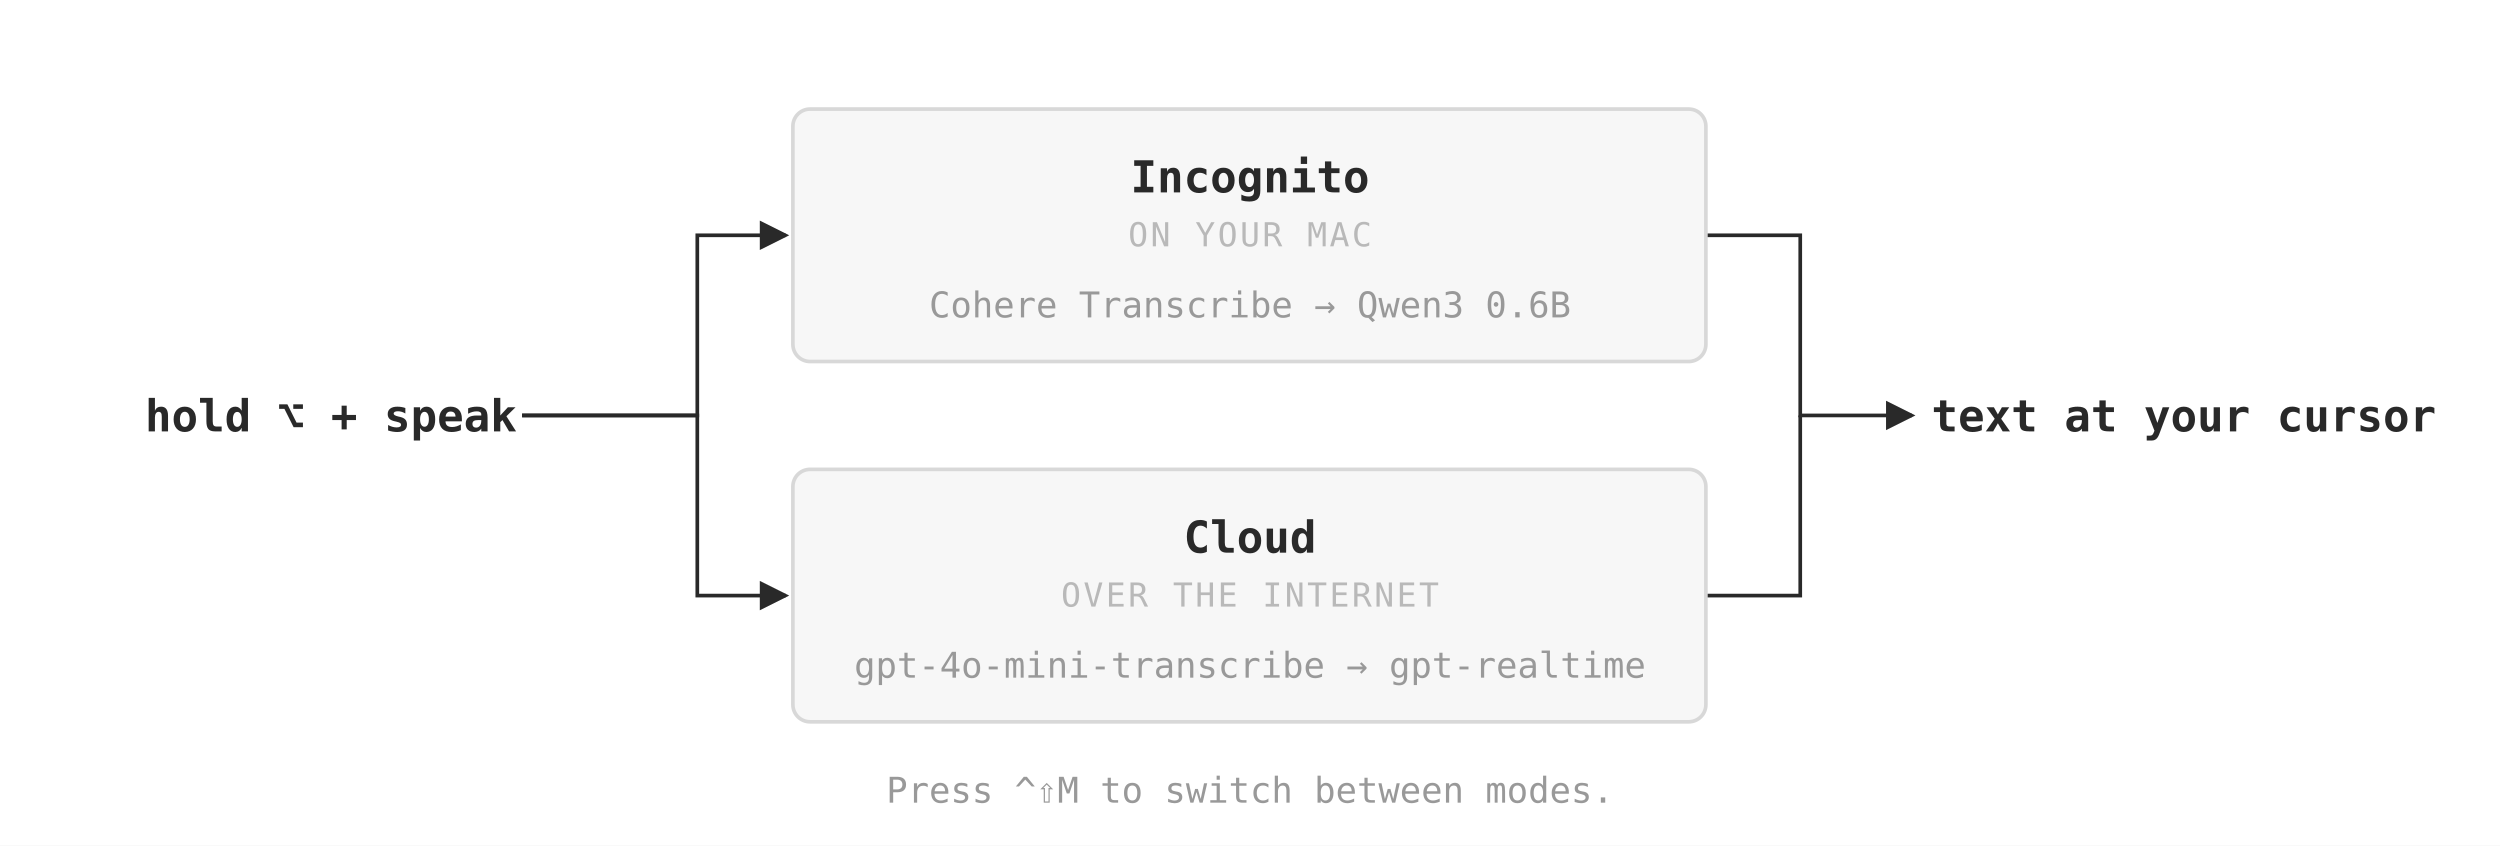
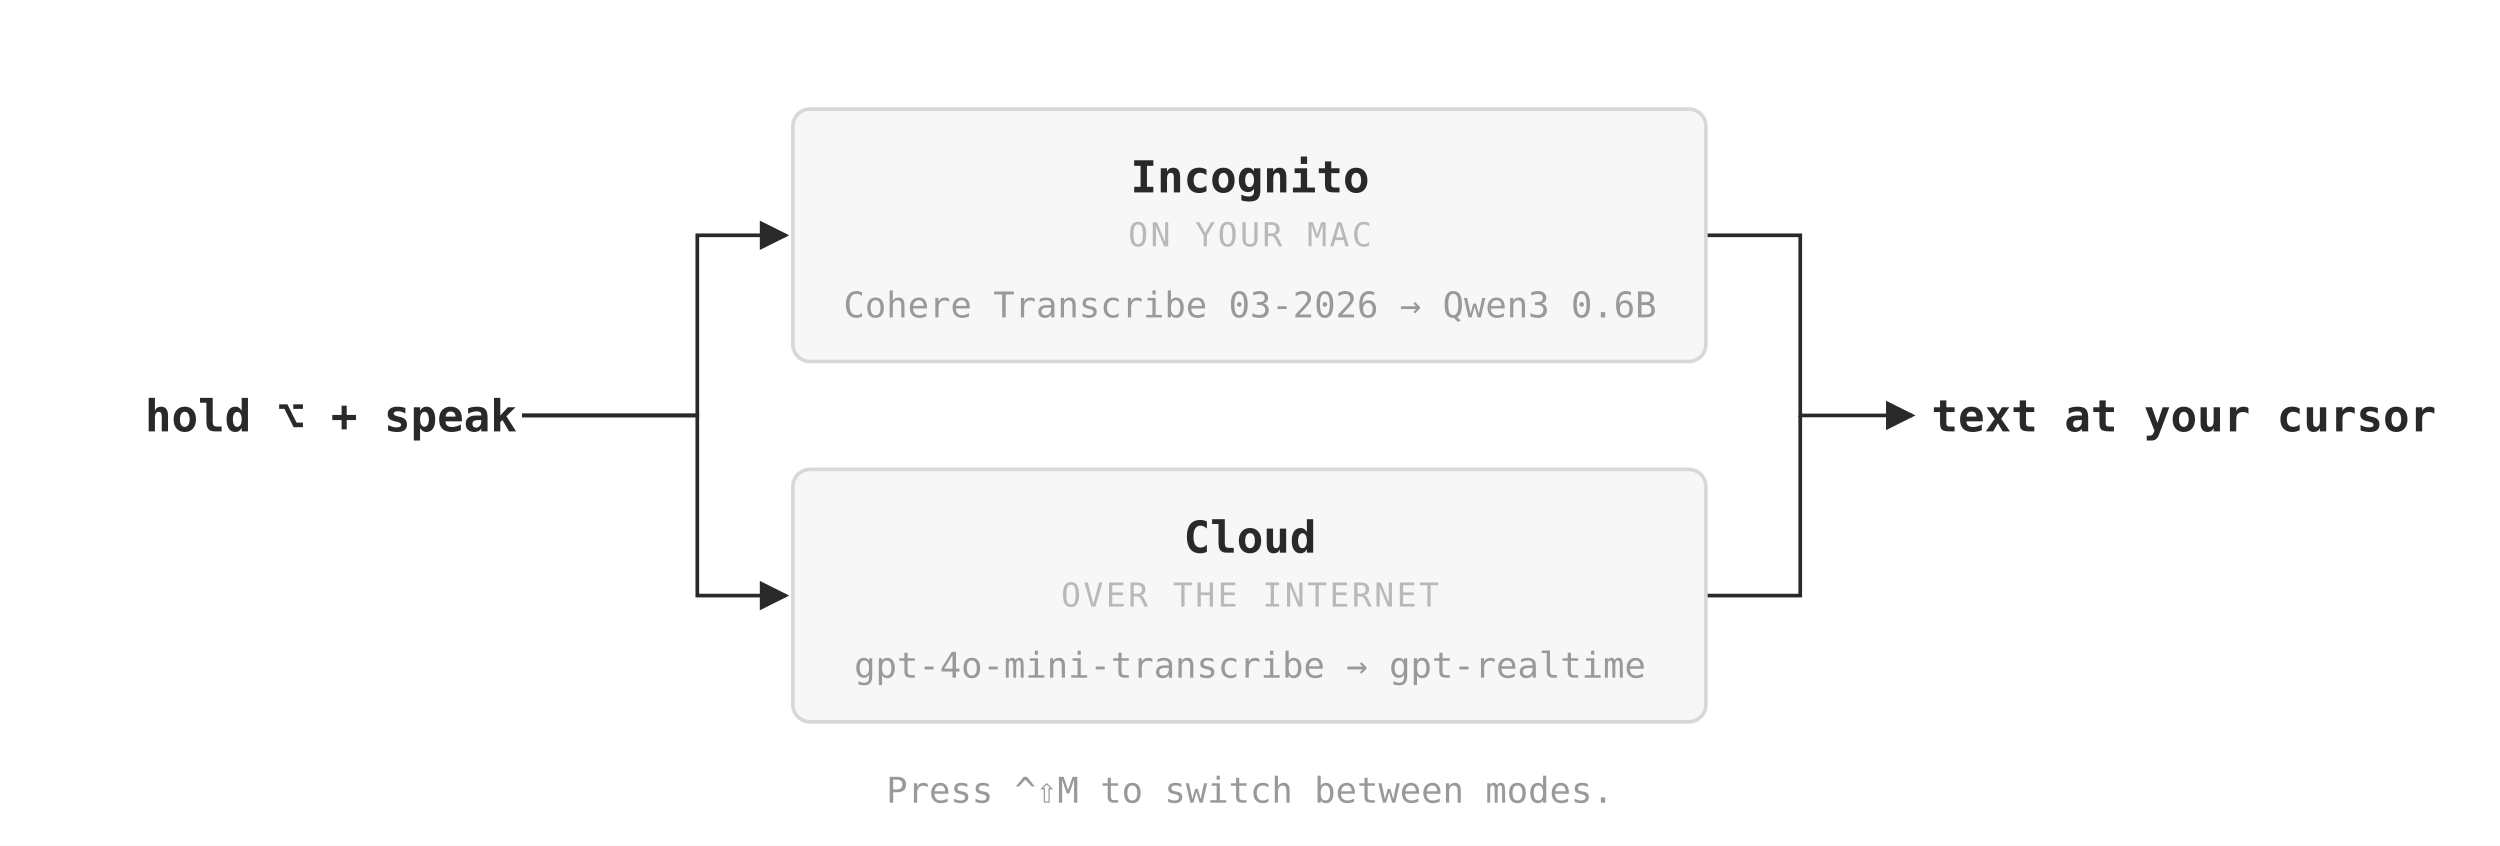
<svg xmlns="http://www.w3.org/2000/svg" width="2040" height="690" viewBox="0 0 2040 690">
  <defs>
    <marker id="arrow" markerWidth="8" markerHeight="8" refX="7" refY="4" orient="auto">
      <path d="M0 0L8 4L0 8Z" fill="#292929" />
    </marker>
  </defs>
  <rect width="2040" height="690" fill="#ffffff" />
  <g fill="none" stroke="#292929" stroke-width="3">
    <path d="M426 339H569V192H641" marker-end="url(#arrow)" />
    <path d="M426 339H569V486H641" marker-end="url(#arrow)" />
    <path d="M1392 192H1469V339H1560" marker-end="url(#arrow)" />
    <path d="M1392 486H1469V339" />
  </g>
  <g fill="#f7f7f7" stroke="#d8d8d8" stroke-width="3">
    <rect x="647" y="89" width="745" height="206" rx="14" />
    <rect x="647" y="383" width="745" height="206" rx="14" />
  </g>
  <g font-family="Menlo, Monaco, monospace" text-anchor="middle">
    <text x="1020" y="157" fill="#292929" font-size="36" font-weight="700">Incognito</text>
    <text x="1020" y="201" fill="#b9b9b9" font-size="27" letter-spacing="2">ON YOUR MAC</text>
-     <text x="1020" y="259" fill="#999999" font-size="29">Cohere Transcribe → Qwen3 0.6B</text>
+     <text x="1020" y="259" fill="#999999" font-size="29">Cohere Transcribe 03-2026 → Qwen3 0.6B</text>
    <text x="1020" y="451" fill="#292929" font-size="36" font-weight="700">Cloud</text>
    <text x="1020" y="495" fill="#b9b9b9" font-size="27" letter-spacing="2">OVER THE INTERNET</text>
    <text x="1020" y="553" fill="#999999" font-size="29">gpt-4o-mini-transcribe → gpt-realtime</text>
    <text x="270" y="352" fill="#292929" font-size="36" font-weight="700">hold ⌥ + speak</text>
    <text x="1782" y="352" fill="#292929" font-size="36" font-weight="700">text at your cursor</text>
    <text x="1020" y="655" fill="#999999" font-size="29">Press ^⇧M to switch between modes.</text>
  </g>
</svg>
